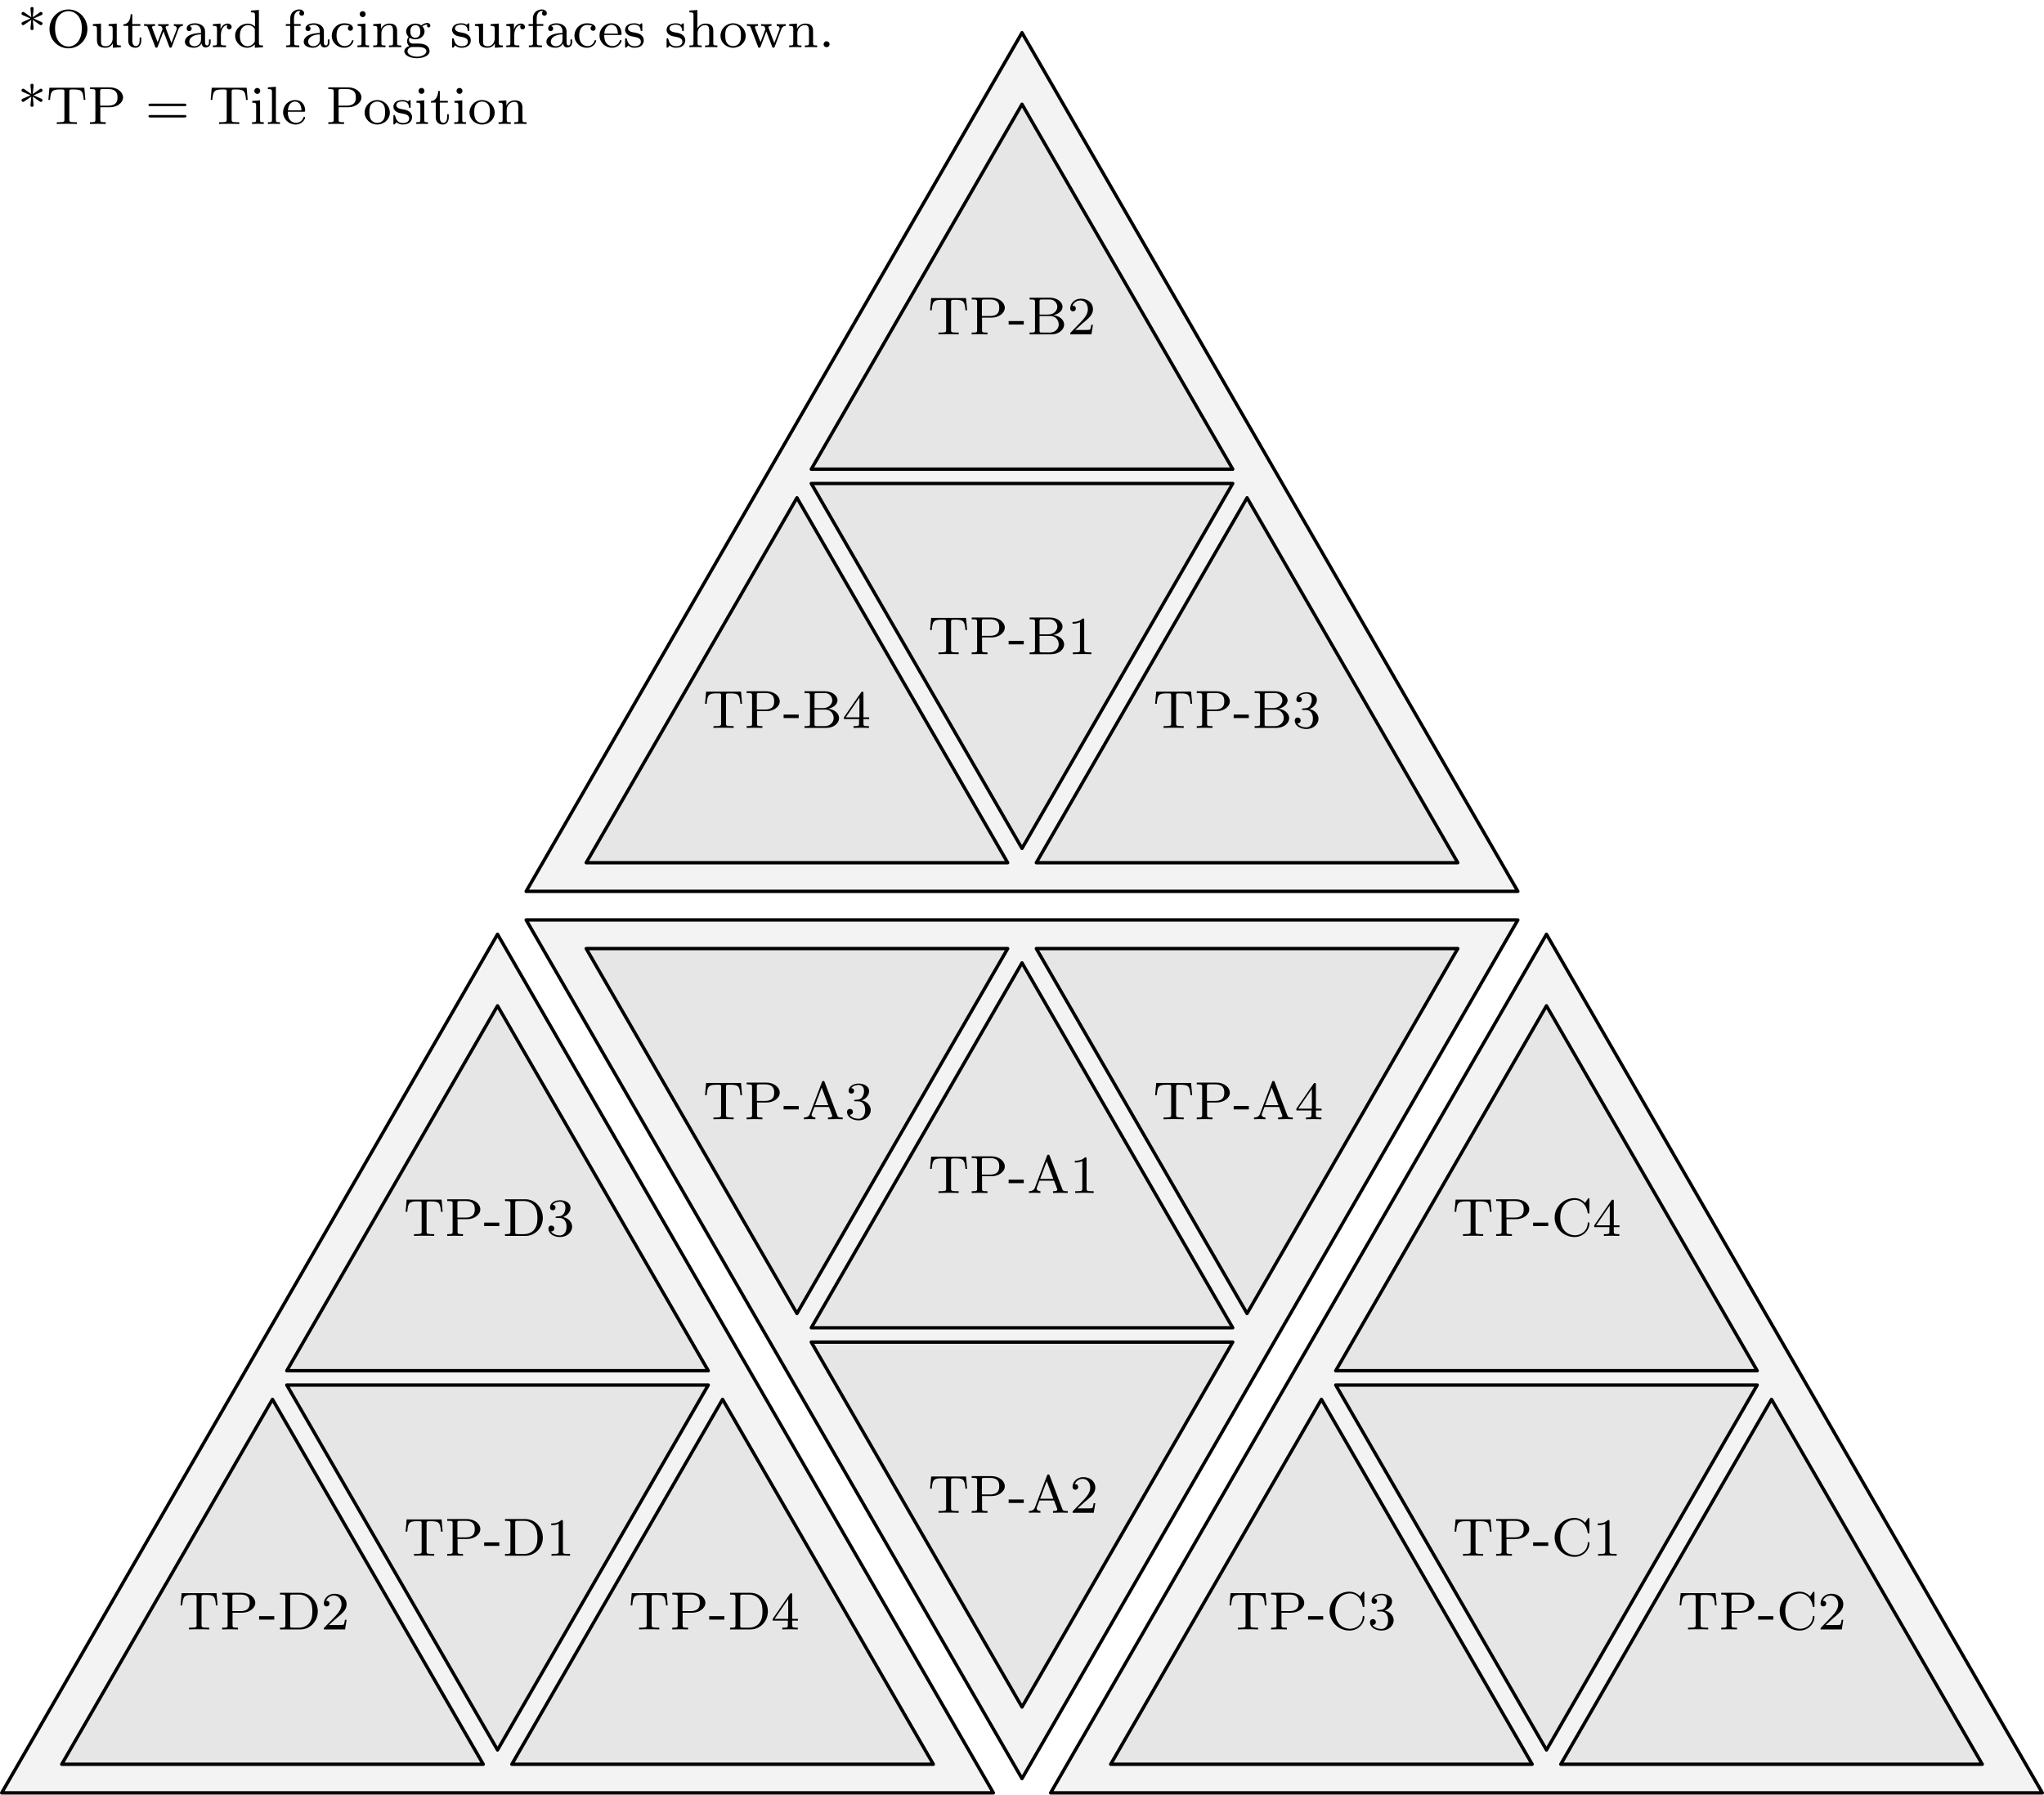
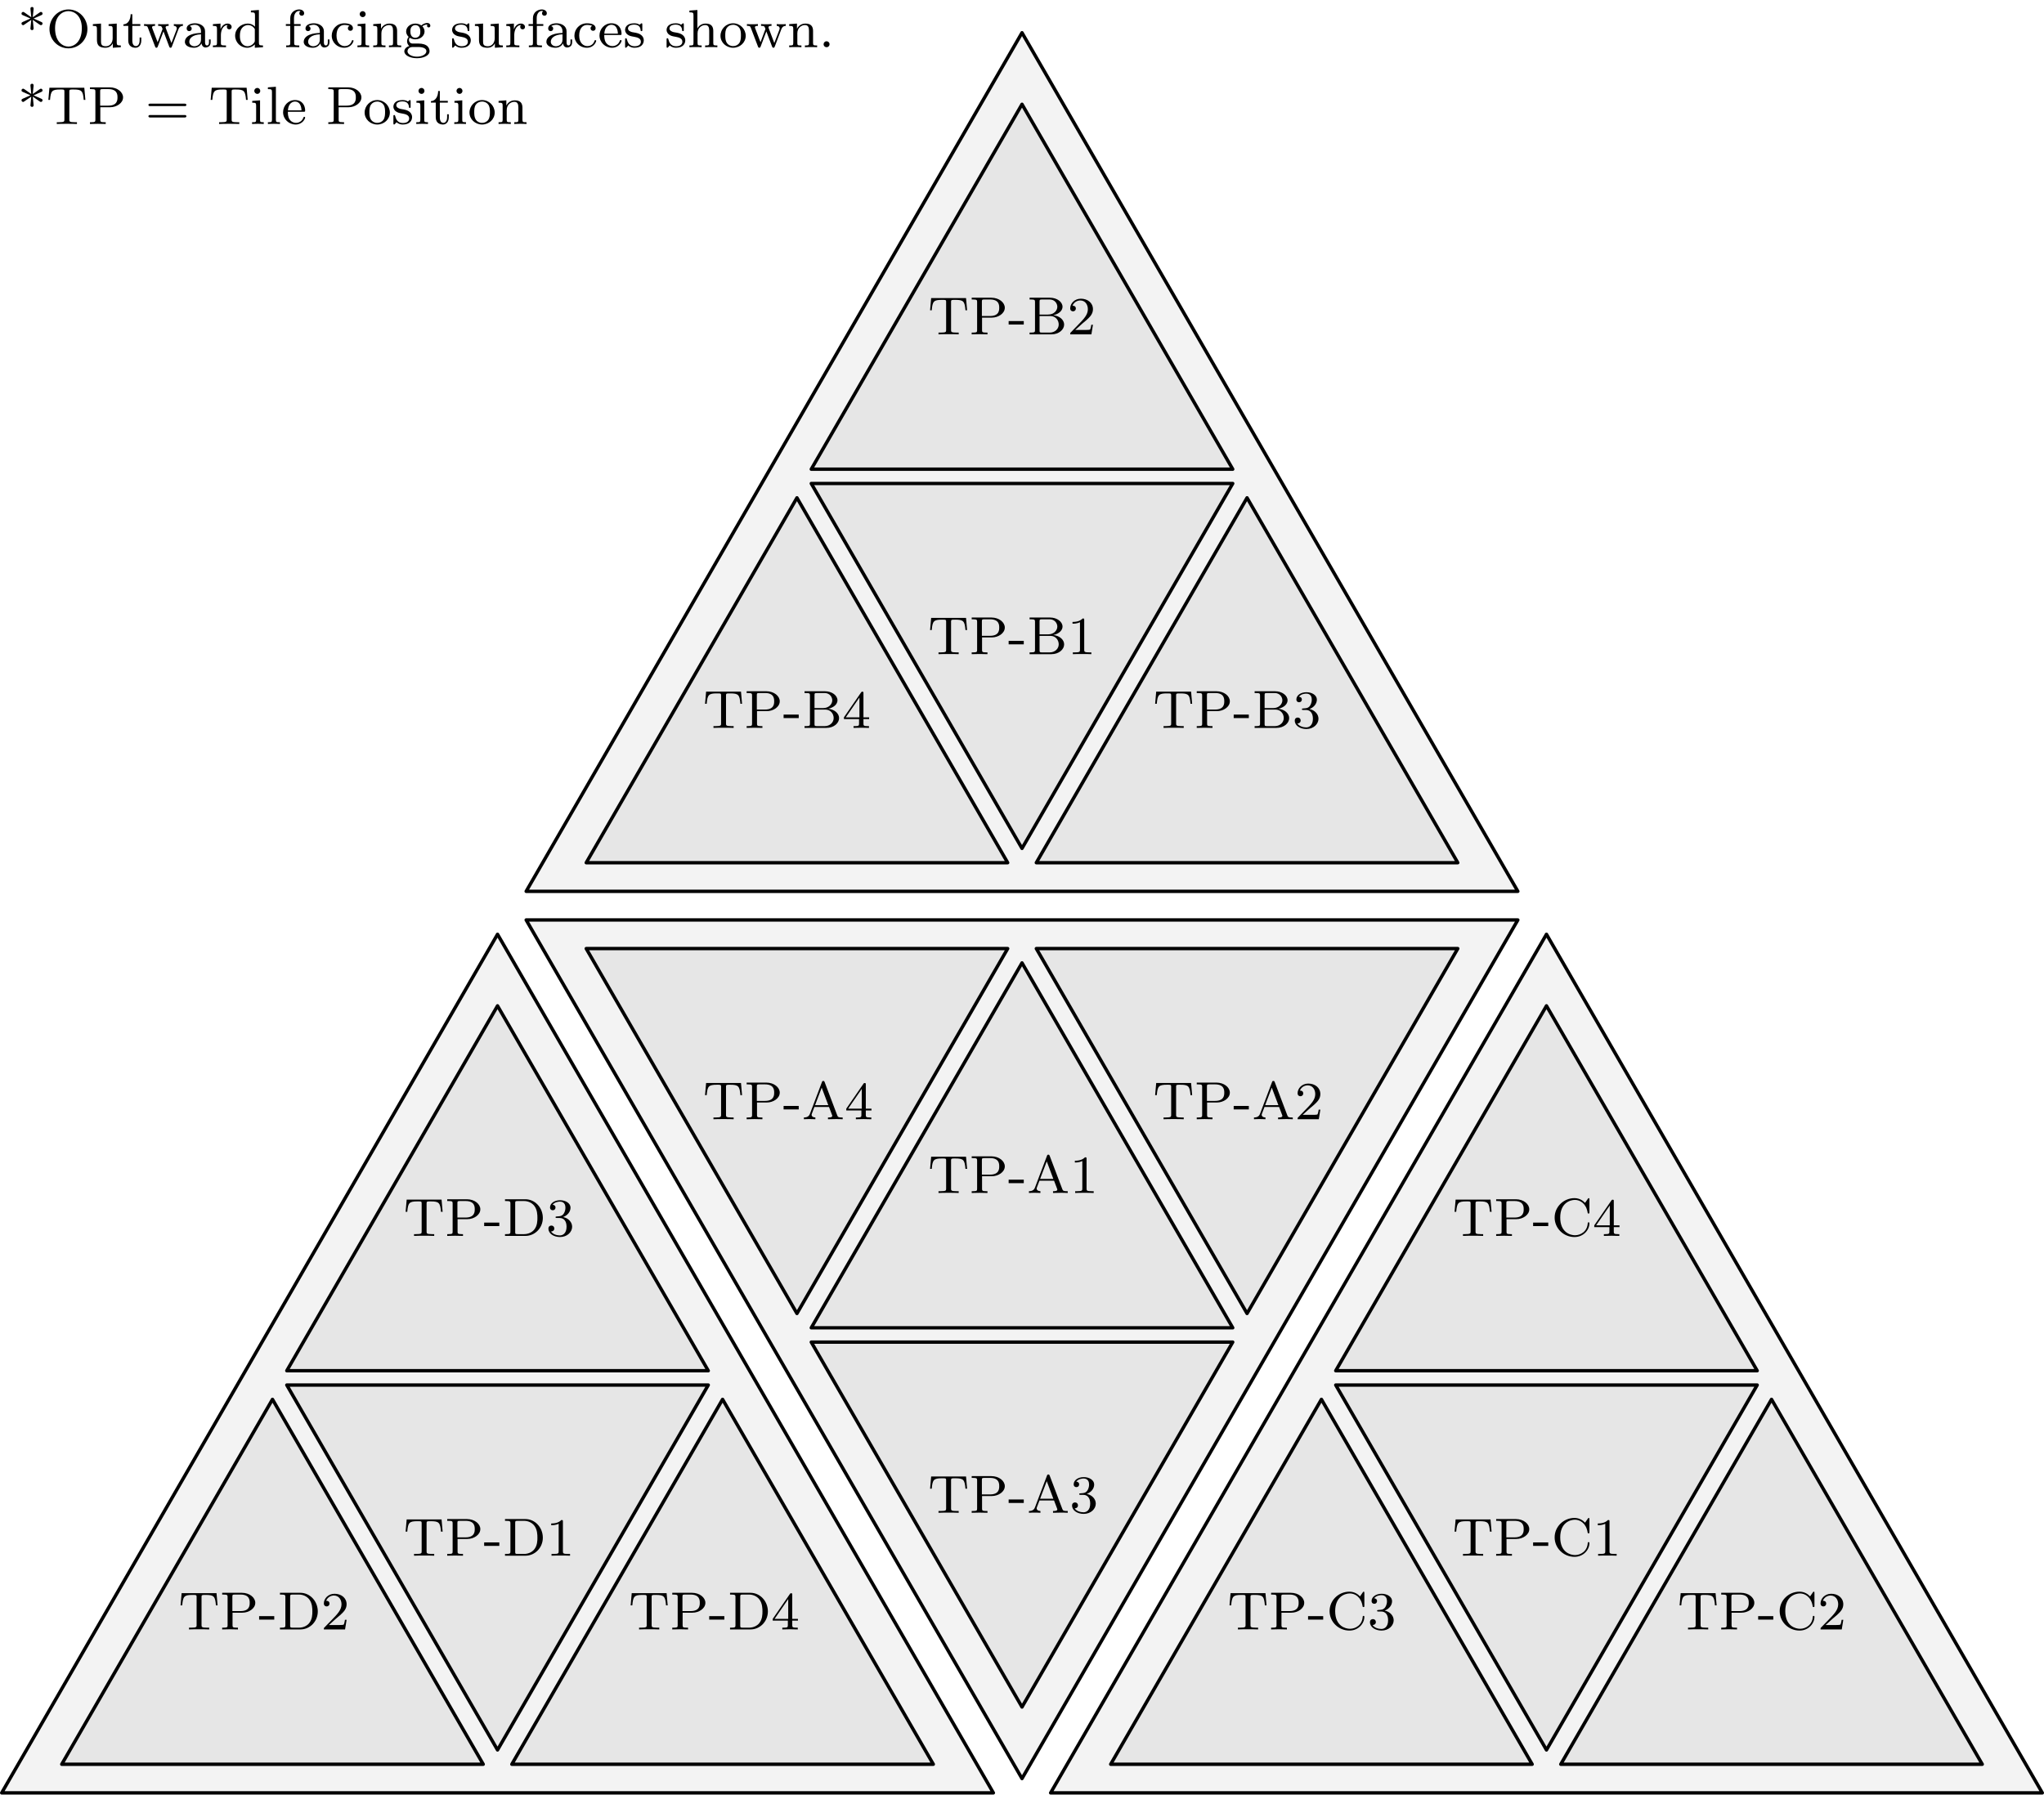
<svg xmlns="http://www.w3.org/2000/svg" xmlns:xlink="http://www.w3.org/1999/xlink" height="266.607pt" version="1.1" viewBox="56.409 53.858 303.589 266.607" width="303.589pt">
  <defs>
    <path d="M2.224 -4.065L3.252 -3.347C3.355 -3.276 3.403 -3.276 3.435 -3.276C3.579 -3.276 3.674 -3.403 3.674 -3.523C3.674 -3.674 3.571 -3.722 3.491 -3.754L2.343 -4.256L3.491 -4.766C3.571 -4.798 3.674 -4.846 3.674 -4.997C3.674 -5.117 3.579 -5.244 3.435 -5.244C3.379 -5.244 3.355 -5.236 3.26 -5.173L2.224 -4.455L2.343 -5.659C2.359 -5.794 2.335 -5.978 2.112 -5.978C1.969 -5.978 1.857 -5.858 1.881 -5.746V-5.667L2.001 -4.455L0.972 -5.173C0.869 -5.244 0.821 -5.244 0.789 -5.244C0.646 -5.244 0.55 -5.117 0.55 -4.997C0.55 -4.846 0.654 -4.798 0.733 -4.766L1.881 -4.264L0.733 -3.754C0.654 -3.722 0.55 -3.674 0.55 -3.523C0.55 -3.475 0.566 -3.276 0.845 -3.276L2.001 -4.065L1.881 -2.821V-2.782C1.849 -2.726 1.921 -2.542 2.112 -2.542C2.327 -2.542 2.359 -2.718 2.343 -2.853L2.224 -4.065Z" id="g0-42" />
    <path d="M2.343 -1.459V-1.977H0.096V-1.459H2.343Z" id="g0-45" />
    <path d="M1.618 -0.438C1.618 -0.709 1.403 -0.885 1.18 -0.885C0.909 -0.885 0.733 -0.669 0.733 -0.446C0.733 -0.175 0.948 0 1.172 0C1.443 0 1.618 -0.215 1.618 -0.438Z" id="g0-46" />
    <path d="M2.503 -5.077C2.503 -5.292 2.487 -5.3 2.271 -5.3C1.945 -4.981 1.522 -4.79 0.765 -4.79V-4.527C0.98 -4.527 1.411 -4.527 1.873 -4.742V-0.654C1.873 -0.359 1.849 -0.263 1.092 -0.263H0.813V0C1.14 -0.024 1.825 -0.024 2.184 -0.024S3.236 -0.024 3.563 0V-0.263H3.284C2.527 -0.263 2.503 -0.359 2.503 -0.654V-5.077Z" id="g0-49" />
    <path d="M2.248 -1.626C2.375 -1.745 2.71 -2.008 2.837 -2.12C3.332 -2.574 3.802 -3.013 3.802 -3.738C3.802 -4.686 3.005 -5.3 2.008 -5.3C1.052 -5.3 0.422 -4.575 0.422 -3.865C0.422 -3.475 0.733 -3.419 0.845 -3.419C1.012 -3.419 1.259 -3.539 1.259 -3.842C1.259 -4.256 0.861 -4.256 0.765 -4.256C0.996 -4.838 1.53 -5.037 1.921 -5.037C2.662 -5.037 3.045 -4.407 3.045 -3.738C3.045 -2.909 2.463 -2.303 1.522 -1.339L0.518 -0.303C0.422 -0.215 0.422 -0.199 0.422 0H3.571L3.802 -1.427H3.555C3.531 -1.267 3.467 -0.869 3.371 -0.717C3.324 -0.654 2.718 -0.654 2.59 -0.654H1.172L2.248 -1.626Z" id="g0-50" />
    <path d="M2.016 -2.662C2.646 -2.662 3.045 -2.2 3.045 -1.363C3.045 -0.367 2.479 -0.072 2.056 -0.072C1.618 -0.072 1.02 -0.231 0.741 -0.654C1.028 -0.654 1.227 -0.837 1.227 -1.1C1.227 -1.355 1.044 -1.538 0.789 -1.538C0.574 -1.538 0.351 -1.403 0.351 -1.084C0.351 -0.327 1.164 0.167 2.072 0.167C3.132 0.167 3.873 -0.566 3.873 -1.363C3.873 -2.024 3.347 -2.63 2.534 -2.805C3.164 -3.029 3.634 -3.571 3.634 -4.208S2.917 -5.3 2.088 -5.3C1.235 -5.3 0.59 -4.838 0.59 -4.232C0.59 -3.937 0.789 -3.81 0.996 -3.81C1.243 -3.81 1.403 -3.985 1.403 -4.216C1.403 -4.511 1.148 -4.623 0.972 -4.631C1.307 -5.069 1.921 -5.093 2.064 -5.093C2.271 -5.093 2.877 -5.029 2.877 -4.208C2.877 -3.65 2.646 -3.316 2.534 -3.188C2.295 -2.941 2.112 -2.925 1.626 -2.893C1.474 -2.885 1.411 -2.877 1.411 -2.774C1.411 -2.662 1.482 -2.662 1.618 -2.662H2.016Z" id="g0-51" />
    <path d="M3.14 -5.157C3.14 -5.316 3.14 -5.38 2.973 -5.38C2.869 -5.38 2.861 -5.372 2.782 -5.26L0.239 -1.57V-1.307H2.487V-0.646C2.487 -0.351 2.463 -0.263 1.849 -0.263H1.666V0C2.343 -0.024 2.359 -0.024 2.813 -0.024S3.284 -0.024 3.961 0V-0.263H3.778C3.164 -0.263 3.14 -0.351 3.14 -0.646V-1.307H3.985V-1.57H3.14V-5.157ZM2.542 -4.511V-1.57H0.518L2.542 -4.511Z" id="g0-52" />
    <path d="M5.826 -2.654C5.946 -2.654 6.105 -2.654 6.105 -2.837S5.914 -3.021 5.794 -3.021H0.781C0.662 -3.021 0.47 -3.021 0.47 -2.837S0.63 -2.654 0.749 -2.654H5.826ZM5.794 -0.964C5.914 -0.964 6.105 -0.964 6.105 -1.148S5.946 -1.331 5.826 -1.331H0.749C0.63 -1.331 0.47 -1.331 0.47 -1.148S0.662 -0.964 0.781 -0.964H5.794Z" id="g0-61" />
    <path d="M3.371 -5.515C3.332 -5.619 3.308 -5.691 3.172 -5.691C3.029 -5.691 3.005 -5.627 2.965 -5.515L1.188 -0.821C1.108 -0.606 0.94 -0.263 0.287 -0.263V0C0.542 -0.024 0.964 -0.024 1.108 -0.024C1.363 -0.024 1.602 -0.024 1.993 0V-0.263C1.642 -0.271 1.435 -0.43 1.435 -0.662C1.435 -0.717 1.435 -0.733 1.474 -0.829L1.849 -1.825H4.017L4.463 -0.646C4.503 -0.55 4.503 -0.518 4.503 -0.502C4.503 -0.263 4.089 -0.263 3.865 -0.263V0C4.543 -0.024 4.559 -0.024 4.997 -0.024C5.444 -0.024 5.587 -0.024 6.049 0V-0.263H5.914C5.412 -0.263 5.332 -0.335 5.236 -0.59L3.371 -5.515ZM2.933 -4.694L3.913 -2.088H1.945L2.933 -4.694Z" id="g0-65" />
    <path d="M0.383 -5.444V-5.181H0.558C1.172 -5.181 1.188 -5.093 1.188 -4.798V-0.646C1.188 -0.351 1.172 -0.263 0.558 -0.263H0.383V0H3.634C4.734 0 5.515 -0.701 5.515 -1.459C5.515 -2.104 4.902 -2.734 3.905 -2.845C4.774 -3.029 5.276 -3.555 5.276 -4.097C5.276 -4.806 4.479 -5.444 3.411 -5.444H0.383ZM1.865 -2.941V-4.854C1.865 -5.125 1.881 -5.181 2.248 -5.181H3.355C4.144 -5.181 4.503 -4.567 4.503 -4.097C4.503 -3.555 4.025 -2.941 3.116 -2.941H1.865ZM2.248 -0.263C1.881 -0.263 1.865 -0.319 1.865 -0.59V-2.718H3.483C4.256 -2.718 4.71 -2.096 4.71 -1.466C4.71 -0.821 4.176 -0.263 3.363 -0.263H2.248Z" id="g0-66" />
    <path d="M5.635 -5.404C5.635 -5.531 5.635 -5.611 5.531 -5.611C5.475 -5.611 5.468 -5.603 5.396 -5.499L4.989 -4.91C4.702 -5.22 4.176 -5.611 3.411 -5.611C1.809 -5.611 0.47 -4.328 0.47 -2.726C0.47 -1.116 1.801 0.167 3.419 0.167C4.758 0.167 5.635 -0.893 5.635 -1.865C5.635 -1.945 5.635 -2.016 5.507 -2.016C5.42 -2.016 5.396 -1.977 5.388 -1.897C5.324 -0.669 4.336 -0.096 3.491 -0.096C2.813 -0.096 1.299 -0.51 1.299 -2.726C1.299 -4.87 2.734 -5.348 3.491 -5.348C4.24 -5.348 5.165 -4.814 5.372 -3.443C5.38 -3.379 5.388 -3.324 5.499 -3.324C5.635 -3.324 5.635 -3.379 5.635 -3.531V-5.404Z" id="g0-67" />
    <path d="M0.367 -5.444V-5.181H0.542C1.156 -5.181 1.172 -5.093 1.172 -4.798V-0.646C1.172 -0.351 1.156 -0.263 0.542 -0.263H0.367V0H3.395C4.83 0 5.986 -1.196 5.986 -2.67C5.986 -4.208 4.822 -5.444 3.395 -5.444H0.367ZM2.264 -0.263C1.897 -0.263 1.881 -0.319 1.881 -0.59V-4.854C1.881 -5.125 1.897 -5.181 2.264 -5.181H3.18C3.802 -5.181 4.32 -4.926 4.67 -4.527C5.181 -3.921 5.181 -3.068 5.181 -2.678C5.181 -2.271 5.181 -1.49 4.678 -0.901C4.399 -0.574 3.889 -0.263 3.18 -0.263H2.264Z" id="g0-68" />
    <path d="M6.105 -2.702C6.105 -4.304 4.838 -5.611 3.292 -5.611C1.722 -5.611 0.47 -4.296 0.47 -2.702C0.47 -1.076 1.769 0.167 3.284 0.167C4.83 0.167 6.105 -1.092 6.105 -2.702ZM3.292 -0.096C2.423 -0.096 1.299 -0.821 1.299 -2.821C1.299 -4.726 2.463 -5.364 3.284 -5.364C4.144 -5.364 5.276 -4.694 5.276 -2.821C5.276 -0.797 4.129 -0.096 3.292 -0.096Z" id="g0-79" />
    <path d="M1.905 -2.487H3.355C4.336 -2.487 5.284 -3.116 5.284 -3.953C5.284 -4.734 4.439 -5.444 3.292 -5.444H0.367V-5.181H0.542C1.156 -5.181 1.172 -5.093 1.172 -4.798V-0.646C1.172 -0.351 1.156 -0.263 0.542 -0.263H0.367V0C1.044 -0.024 1.06 -0.024 1.538 -0.024S2.032 -0.024 2.71 0V-0.263H2.534C1.921 -0.263 1.905 -0.351 1.905 -0.646V-2.487ZM1.881 -2.726V-4.854C1.881 -5.125 1.897 -5.181 2.264 -5.181H3.092C4.455 -5.181 4.455 -4.312 4.455 -3.953C4.455 -3.602 4.455 -2.726 3.092 -2.726H1.881Z" id="g0-80" />
    <path d="M5.643 -5.388H0.462L0.303 -3.579H0.55C0.662 -4.926 0.845 -5.125 2.064 -5.125C2.216 -5.125 2.463 -5.125 2.527 -5.109C2.678 -5.077 2.686 -4.997 2.686 -4.798V-0.654C2.686 -0.375 2.686 -0.263 1.857 -0.263H1.554V0C1.849 -0.024 2.71 -0.024 3.053 -0.024S4.256 -0.024 4.551 0V-0.263H4.248C3.419 -0.263 3.419 -0.375 3.419 -0.654V-4.798C3.419 -4.981 3.419 -5.077 3.587 -5.109C3.658 -5.125 3.889 -5.125 4.041 -5.125C5.26 -5.125 5.444 -4.926 5.555 -3.579H5.802L5.643 -5.388Z" id="g0-84" />
    <path d="M3.347 -2.375C3.347 -3.156 2.59 -3.555 1.865 -3.555C1.203 -3.555 0.614 -3.3 0.614 -2.774C0.614 -2.534 0.781 -2.391 0.988 -2.391C1.211 -2.391 1.363 -2.55 1.363 -2.766C1.363 -2.957 1.243 -3.092 1.068 -3.132C1.363 -3.332 1.793 -3.332 1.849 -3.332C2.295 -3.332 2.742 -3.021 2.742 -2.367V-2.12C2.279 -2.096 1.745 -2.072 1.188 -1.841C0.486 -1.538 0.351 -1.076 0.351 -0.813C0.351 -0.128 1.156 0.08 1.706 0.08C2.287 0.08 2.646 -0.247 2.821 -0.566C2.861 -0.263 3.068 0.04 3.419 0.04C3.499 0.04 4.176 0.008 4.176 -0.717V-1.156H3.929V-0.717C3.929 -0.391 3.81 -0.263 3.642 -0.263C3.347 -0.263 3.347 -0.63 3.347 -0.717V-2.375ZM2.742 -1.124C2.742 -0.351 2.088 -0.143 1.769 -0.143C1.355 -0.143 1.004 -0.422 1.004 -0.805C1.004 -1.331 1.498 -1.873 2.742 -1.913V-1.124Z" id="g0-97" />
    <path d="M2.933 -3.164C2.71 -3.092 2.678 -2.909 2.678 -2.813C2.678 -2.598 2.829 -2.439 3.053 -2.439C3.26 -2.439 3.427 -2.582 3.427 -2.821C3.427 -3.316 2.885 -3.555 2.136 -3.555C1.028 -3.555 0.279 -2.67 0.279 -1.722C0.279 -0.709 1.108 0.08 2.112 0.08C3.236 0.08 3.515 -0.861 3.515 -0.956S3.411 -1.052 3.387 -1.052C3.332 -1.052 3.292 -1.044 3.268 -0.964C3.212 -0.797 2.989 -0.167 2.192 -0.167C1.698 -0.167 0.988 -0.55 0.988 -1.73C0.988 -2.877 1.578 -3.308 2.16 -3.308C2.232 -3.308 2.654 -3.308 2.933 -3.164Z" id="g0-99" />
    <path d="M2.622 -5.444V-5.181C3.164 -5.181 3.228 -5.125 3.228 -4.734V-3.053C2.949 -3.355 2.574 -3.515 2.16 -3.515C1.164 -3.515 0.279 -2.742 0.279 -1.714C0.279 -0.733 1.076 0.08 2.08 0.08C2.55 0.08 2.941 -0.143 3.204 -0.422V0.08L4.415 0V-0.263C3.873 -0.263 3.81 -0.319 3.81 -0.709V-5.531L2.622 -5.444ZM3.204 -0.988C3.204 -0.845 3.204 -0.813 3.084 -0.654C2.861 -0.335 2.495 -0.143 2.12 -0.143C1.753 -0.143 1.435 -0.335 1.243 -0.63C1.028 -0.94 0.988 -1.331 0.988 -1.706C0.988 -2.168 1.06 -2.495 1.243 -2.774C1.435 -3.068 1.793 -3.292 2.2 -3.292C2.582 -3.292 2.965 -3.1 3.204 -2.686V-0.988Z" id="g0-100" />
    <path d="M3.292 -1.817C3.467 -1.817 3.515 -1.817 3.515 -2.001C3.515 -2.71 3.124 -3.555 2.001 -3.555C1.012 -3.555 0.239 -2.734 0.239 -1.745C0.239 -0.717 1.1 0.08 2.104 0.08C3.116 0.08 3.515 -0.773 3.515 -0.956C3.515 -0.988 3.491 -1.068 3.387 -1.068C3.3 -1.068 3.284 -1.012 3.268 -0.964C2.981 -0.191 2.295 -0.167 2.152 -0.167C1.793 -0.167 1.427 -0.335 1.188 -0.701S0.948 -1.578 0.948 -1.817H3.292ZM0.956 -2.024C1.028 -3.14 1.706 -3.332 2.001 -3.332C2.933 -3.332 2.965 -2.208 2.973 -2.024H0.956Z" id="g0-101" />
    <path d="M1.522 -3.172H2.479V-3.435H1.498V-4.336C1.498 -5.029 1.889 -5.388 2.24 -5.388C2.367 -5.388 2.439 -5.356 2.471 -5.348C2.327 -5.276 2.287 -5.141 2.287 -5.037C2.287 -4.83 2.439 -4.678 2.646 -4.678C2.861 -4.678 3.005 -4.83 3.005 -5.037C3.005 -5.38 2.67 -5.611 2.248 -5.611C1.65 -5.611 0.94 -5.181 0.94 -4.328V-3.435H0.287V-3.172H0.94V-0.622C0.94 -0.263 0.845 -0.263 0.335 -0.263V0C0.646 -0.024 1.084 -0.024 1.275 -0.024C1.745 -0.024 1.761 -0.024 2.279 0V-0.263H2.12C1.538 -0.263 1.522 -0.351 1.522 -0.638V-3.172Z" id="g0-102" />
    <path d="M1.379 -0.55C1.132 -0.574 0.933 -0.789 0.933 -1.076C0.933 -1.267 0.98 -1.339 1.036 -1.411C1.371 -1.211 1.682 -1.172 1.873 -1.172C2.662 -1.172 3.244 -1.722 3.244 -2.343C3.244 -2.646 3.108 -2.901 2.917 -3.108C3.029 -3.204 3.292 -3.371 3.682 -3.379C3.65 -3.355 3.61 -3.316 3.61 -3.188C3.61 -3.045 3.714 -2.941 3.858 -2.941C3.969 -2.941 4.105 -3.013 4.105 -3.196C4.105 -3.332 4.001 -3.602 3.65 -3.602C3.515 -3.602 3.132 -3.571 2.766 -3.236C2.566 -3.379 2.256 -3.515 1.881 -3.515C1.092 -3.515 0.51 -2.965 0.51 -2.343C0.51 -1.969 0.717 -1.69 0.885 -1.53C0.709 -1.331 0.646 -1.076 0.646 -0.885C0.646 -0.558 0.805 -0.311 0.98 -0.175C0.566 -0.064 0.239 0.247 0.239 0.614C0.239 1.188 1.06 1.634 2.112 1.634C3.108 1.634 3.985 1.227 3.985 0.598C3.985 0.167 3.73 -0.167 3.467 -0.303C2.997 -0.55 2.606 -0.55 1.825 -0.55H1.379ZM1.881 -1.403C1.14 -1.403 1.14 -2.168 1.14 -2.343C1.14 -2.638 1.18 -2.845 1.299 -3.005C1.435 -3.188 1.658 -3.284 1.873 -3.284C2.614 -3.284 2.614 -2.519 2.614 -2.343C2.614 -2.048 2.574 -1.841 2.455 -1.682C2.279 -1.459 2.024 -1.403 1.881 -1.403ZM2.256 -0.032C2.471 -0.032 3.515 -0.032 3.515 0.606C3.515 1.036 2.901 1.403 2.112 1.403C1.315 1.403 0.709 1.036 0.709 0.606C0.709 0.438 0.837 -0.032 1.49 -0.032H2.256Z" id="g0-103" />
    <path d="M3.873 -2.415C3.873 -3.084 3.571 -3.515 2.734 -3.515C2.032 -3.515 1.666 -3.068 1.522 -2.813H1.514V-5.531L0.327 -5.444V-5.181C0.869 -5.181 0.933 -5.125 0.933 -4.734V-0.622C0.933 -0.263 0.837 -0.263 0.327 -0.263V0C0.669 -0.024 1.02 -0.024 1.235 -0.024C1.466 -0.024 1.801 -0.024 2.144 0V-0.263C1.634 -0.263 1.538 -0.263 1.538 -0.622V-2.064C1.538 -2.901 2.176 -3.292 2.662 -3.292S3.268 -2.949 3.268 -2.447V-0.622C3.268 -0.263 3.172 -0.263 2.662 -0.263V0C3.005 -0.024 3.355 -0.024 3.571 -0.024C3.802 -0.024 4.136 -0.024 4.479 0V-0.263C3.969 -0.263 3.873 -0.263 3.873 -0.622V-2.415Z" id="g0-104" />
    <path d="M1.554 -4.91C1.554 -5.141 1.371 -5.356 1.108 -5.356C0.877 -5.356 0.669 -5.173 0.669 -4.918C0.669 -4.639 0.901 -4.471 1.108 -4.471C1.387 -4.471 1.554 -4.702 1.554 -4.91ZM0.359 -3.427V-3.164C0.869 -3.164 0.94 -3.116 0.94 -2.726V-0.622C0.94 -0.263 0.845 -0.263 0.335 -0.263V0C0.646 -0.024 1.092 -0.024 1.211 -0.024C1.315 -0.024 1.793 -0.024 2.072 0V-0.263C1.554 -0.263 1.522 -0.303 1.522 -0.614V-3.515L0.359 -3.427Z" id="g0-105" />
    <path d="M1.522 -5.531L0.335 -5.444V-5.181C0.877 -5.181 0.94 -5.125 0.94 -4.734V-0.622C0.94 -0.263 0.845 -0.263 0.335 -0.263V0C0.646 -0.024 1.092 -0.024 1.227 -0.024C1.387 -0.024 1.817 -0.024 2.128 0V-0.263C1.618 -0.263 1.522 -0.263 1.522 -0.622V-5.531Z" id="g0-108" />
    <path d="M3.873 -2.415C3.873 -3.084 3.571 -3.515 2.734 -3.515C1.945 -3.515 1.586 -2.941 1.49 -2.75H1.482V-3.515L0.327 -3.427V-3.164C0.869 -3.164 0.933 -3.108 0.933 -2.718V-0.622C0.933 -0.263 0.837 -0.263 0.327 -0.263V0C0.669 -0.024 1.02 -0.024 1.235 -0.024C1.466 -0.024 1.801 -0.024 2.144 0V-0.263C1.634 -0.263 1.538 -0.263 1.538 -0.622V-2.064C1.538 -2.901 2.176 -3.292 2.662 -3.292S3.268 -2.949 3.268 -2.447V-0.622C3.268 -0.263 3.172 -0.263 2.662 -0.263V0C3.005 -0.024 3.355 -0.024 3.571 -0.024C3.802 -0.024 4.136 -0.024 4.479 0V-0.263C3.969 -0.263 3.873 -0.263 3.873 -0.622V-2.415Z" id="g0-110" />
    <path d="M3.985 -1.698C3.985 -2.694 3.164 -3.555 2.112 -3.555S0.239 -2.694 0.239 -1.698S1.092 0.08 2.112 0.08C3.14 0.08 3.985 -0.701 3.985 -1.698ZM2.112 -0.167C1.682 -0.167 1.347 -0.375 1.172 -0.654C0.972 -0.98 0.948 -1.371 0.948 -1.769C0.948 -2.072 0.948 -2.55 1.196 -2.893C1.403 -3.172 1.737 -3.332 2.112 -3.332C2.527 -3.332 2.869 -3.132 3.053 -2.853C3.268 -2.519 3.276 -2.088 3.276 -1.769C3.276 -1.403 3.26 -0.964 3.037 -0.63C2.821 -0.311 2.463 -0.167 2.112 -0.167Z" id="g0-111" />
    <path d="M1.466 -1.817C1.466 -2.415 1.714 -3.276 2.479 -3.292C2.431 -3.26 2.351 -3.196 2.351 -3.013C2.351 -2.766 2.542 -2.654 2.702 -2.654C2.893 -2.654 3.061 -2.782 3.061 -3.013C3.061 -3.292 2.805 -3.515 2.455 -3.515C1.937 -3.515 1.586 -3.124 1.419 -2.678H1.411V-3.515L0.279 -3.427V-3.164C0.821 -3.164 0.885 -3.108 0.885 -2.718V-0.622C0.885 -0.263 0.789 -0.263 0.279 -0.263V0C0.59 -0.024 1.028 -0.024 1.219 -0.024C1.69 -0.024 1.706 -0.024 2.224 0V-0.263H2.064C1.482 -0.263 1.466 -0.351 1.466 -0.638V-1.817Z" id="g0-114" />
    <path d="M2.837 -3.347C2.837 -3.475 2.837 -3.555 2.734 -3.555C2.694 -3.555 2.67 -3.555 2.542 -3.427C2.527 -3.419 2.455 -3.347 2.431 -3.347C2.423 -3.347 2.407 -3.347 2.359 -3.379C2.232 -3.467 2.001 -3.555 1.642 -3.555C0.526 -3.555 0.279 -2.949 0.279 -2.566C0.279 -2.168 0.574 -1.937 0.598 -1.913C0.917 -1.674 1.1 -1.642 1.634 -1.546C2.008 -1.474 2.622 -1.363 2.622 -0.821C2.622 -0.51 2.415 -0.143 1.682 -0.143C0.877 -0.143 0.646 -0.765 0.542 -1.188C0.51 -1.291 0.502 -1.331 0.406 -1.331C0.279 -1.331 0.279 -1.267 0.279 -1.116V-0.128C0.279 0 0.279 0.08 0.383 0.08C0.43 0.08 0.438 0.072 0.582 -0.08C0.622 -0.12 0.709 -0.223 0.749 -0.263C1.108 0.064 1.482 0.08 1.69 0.08C2.702 0.08 3.053 -0.502 3.053 -1.028C3.053 -1.411 2.821 -1.969 1.873 -2.144C1.809 -2.16 1.363 -2.24 1.331 -2.24C1.084 -2.295 0.709 -2.463 0.709 -2.782C0.709 -3.021 0.885 -3.355 1.642 -3.355C2.534 -3.355 2.574 -2.702 2.59 -2.479C2.598 -2.415 2.654 -2.391 2.71 -2.391C2.837 -2.391 2.837 -2.447 2.837 -2.598V-3.347Z" id="g0-115" />
    <path d="M1.482 -3.172H2.67V-3.435H1.482V-4.902H1.235C1.227 -4.176 0.901 -3.419 0.159 -3.395V-3.172H0.877V-0.996C0.877 -0.064 1.594 0.08 1.961 0.08C2.495 0.08 2.813 -0.399 2.813 -0.996V-1.443H2.566V-1.012C2.566 -0.462 2.319 -0.167 2.016 -0.167C1.482 -0.167 1.482 -0.853 1.482 -0.98V-3.172Z" id="g0-116" />
    <path d="M2.662 -3.427V-3.164C3.204 -3.164 3.268 -3.108 3.268 -2.718V-1.331C3.268 -0.646 2.853 -0.143 2.256 -0.143C1.57 -0.143 1.538 -0.486 1.538 -0.885V-3.515L0.327 -3.427V-3.164C0.933 -3.164 0.933 -3.14 0.933 -2.431V-1.235C0.933 -0.662 0.933 0.08 2.208 0.08C2.957 0.08 3.244 -0.494 3.284 -0.566H3.292V0.08L4.479 0V-0.263C3.937 -0.263 3.873 -0.319 3.873 -0.709V-3.515L2.662 -3.427Z" id="g0-117" />
    <path d="M5.26 -2.63C5.332 -2.813 5.468 -3.164 5.938 -3.172V-3.435C5.675 -3.411 5.659 -3.411 5.316 -3.411C5.061 -3.411 4.846 -3.411 4.591 -3.435V-3.172C4.941 -3.156 5.029 -2.949 5.029 -2.805C5.029 -2.71 5.005 -2.662 4.989 -2.606L4.232 -0.622L3.411 -2.798C3.371 -2.901 3.371 -2.925 3.371 -2.957C3.371 -3.164 3.626 -3.172 3.818 -3.172V-3.435C3.507 -3.411 3.084 -3.411 3.005 -3.411C2.829 -3.411 2.503 -3.411 2.264 -3.435V-3.172C2.75 -3.172 2.766 -3.132 2.917 -2.71L2.184 -0.741L1.395 -2.805C1.387 -2.837 1.355 -2.925 1.355 -2.957C1.355 -3.172 1.658 -3.172 1.801 -3.172V-3.435C1.459 -3.411 1.1 -3.411 0.948 -3.411C0.805 -3.411 0.399 -3.411 0.167 -3.435V-3.172C0.566 -3.172 0.646 -3.14 0.733 -2.917L1.801 -0.112C1.849 0.008 1.873 0.08 2.001 0.08C2.136 0.08 2.168 -0.008 2.208 -0.112L3.053 -2.351L3.897 -0.112C3.937 -0.008 3.969 0.08 4.105 0.08C4.232 0.08 4.264 0 4.296 -0.088L5.26 -2.63Z" id="g0-119" />
  </defs>
  <g id="page1">
    <g transform="matrix(0.996264 0 0 0.996264 208.204 233.05)">
      <path d="M 73.922 -42.679L -73.922 -42.679L 0 85.358L 73.922 -42.679Z" fill="#f3f3f3" />
    </g>
    <g transform="matrix(0.996264 0 0 0.996264 208.204 233.05)">
      <path d="M 73.922 -42.679L -73.922 -42.679L 0 85.358L 73.922 -42.679Z" fill="none" stroke="#000000" stroke-linecap="round" stroke-linejoin="round" stroke-miterlimit="10.037" stroke-width="0.502" />
    </g>
    <g transform="matrix(0.996264 0 0 0.996264 208.204 233.05)">
      <path d="M 73.922 -46.947L 5.22669e-15 -174.984L -73.922 -46.947L 73.922 -46.947Z" fill="#f3f3f3" />
    </g>
    <g transform="matrix(0.996264 0 0 0.996264 208.204 233.05)">
      <path d="M 73.922 -46.947L 5.22669e-15 -174.984L -73.922 -46.947L 73.922 -46.947Z" fill="none" stroke="#000000" stroke-linecap="round" stroke-linejoin="round" stroke-miterlimit="10.037" stroke-width="0.502" />
    </g>
    <g transform="matrix(0.996264 0 0 0.996264 208.204 233.05)">
      <path d="M 152.113 87.492L 78.19 -40.545L 4.268 87.492L 152.113 87.492Z" fill="#f3f3f3" />
    </g>
    <g transform="matrix(0.996264 0 0 0.996264 208.204 233.05)">
      <path d="M 152.113 87.492L 78.19 -40.545L 4.268 87.492L 152.113 87.492Z" fill="none" stroke="#000000" stroke-linecap="round" stroke-linejoin="round" stroke-miterlimit="10.037" stroke-width="0.502" />
    </g>
    <g transform="matrix(0.996264 0 0 0.996264 208.204 233.05)">
      <path d="M -4.268 87.492L -78.19 -40.545L -152.113 87.492L -4.268 87.492Z" fill="#f3f3f3" />
    </g>
    <g transform="matrix(0.996264 0 0 0.996264 208.204 233.05)">
      <path d="M -4.268 87.492L -78.19 -40.545L -152.113 87.492L -4.268 87.492Z" fill="none" stroke="#000000" stroke-linecap="round" stroke-linejoin="round" stroke-miterlimit="10.037" stroke-width="0.502" />
    </g>
    <g transform="matrix(0.996264 0 0 0.996264 208.204 233.05)">
      <path d="M 31.417 18.139L 2.22134e-15 -36.277L -31.417 18.139L 31.417 18.139Z" fill="#e6e6e6" />
    </g>
    <g transform="matrix(0.996264 0 0 0.996264 208.204 233.05)">
      <path d="M 31.417 18.139L 2.22134e-15 -36.277L -31.417 18.139L 31.417 18.139Z" fill="none" stroke="#000000" stroke-linecap="round" stroke-linejoin="round" stroke-miterlimit="10.037" stroke-width="0.502" />
    </g>
    <use x="194.249" xlink:href="#g0-84" y="231.091" />
    <use x="200.365" xlink:href="#g0-80" y="231.091" />
    <use x="206.124" xlink:href="#g0-45" y="231.091" />
    <use x="208.947" xlink:href="#g0-65" y="231.091" />
    <use x="215.289" xlink:href="#g0-49" y="231.091" />
    <g transform="matrix(0.996264 0 0 0.996264 208.204 233.05)">
+       <path d="M 64.968 -38.411L 2.134 -38.411L 33.551 16.005L 64.968 -38.411Z" fill="#e6e6e6" />
+     </g>
+     <g transform="matrix(0.996264 0 0 0.996264 208.204 233.05)">
+       <path d="M 64.968 -38.411L 2.134 -38.411L 33.551 16.005L 64.968 -38.411Z" fill="none" stroke="#000000" stroke-linecap="round" stroke-linejoin="round" stroke-miterlimit="10.037" stroke-width="0.502" />
+     </g>
+     <use x="227.674" xlink:href="#g0-84" y="220.138" />
+     <use x="233.79" xlink:href="#g0-80" y="220.138" />
+     <use x="239.549" xlink:href="#g0-45" y="220.138" />
+     <use x="242.372" xlink:href="#g0-65" y="220.138" />
+     <use x="248.715" xlink:href="#g0-50" y="220.138" />
+     <g transform="matrix(0.996264 0 0 0.996264 208.204 233.05)">
      <path d="M 31.417 20.273L -31.417 20.273L 0 74.689L 31.417 20.273Z" fill="#e6e6e6" />
    </g>
    <g transform="matrix(0.996264 0 0 0.996264 208.204 233.05)">
      <path d="M 31.417 20.273L -31.417 20.273L 0 74.689L 31.417 20.273Z" fill="none" stroke="#000000" stroke-linecap="round" stroke-linejoin="round" stroke-miterlimit="10.037" stroke-width="0.502" />
    </g>
    <use x="194.249" xlink:href="#g0-84" y="278.602" />
    <use x="200.365" xlink:href="#g0-80" y="278.602" />
    <use x="206.124" xlink:href="#g0-45" y="278.602" />
    <use x="208.947" xlink:href="#g0-65" y="278.602" />
-     <use x="215.289" xlink:href="#g0-50" y="278.602" />
+     <use x="215.289" xlink:href="#g0-51" y="278.602" />
    <g transform="matrix(0.996264 0 0 0.996264 208.204 233.05)">
      <path d="M -2.134 -38.411L -64.968 -38.411L -33.551 16.005L -2.134 -38.411Z" fill="#e6e6e6" />
    </g>
    <g transform="matrix(0.996264 0 0 0.996264 208.204 233.05)">
      <path d="M -2.134 -38.411L -64.968 -38.411L -33.551 16.005L -2.134 -38.411Z" fill="none" stroke="#000000" stroke-linecap="round" stroke-linejoin="round" stroke-miterlimit="10.037" stroke-width="0.502" />
    </g>
    <use x="160.823" xlink:href="#g0-84" y="220.138" />
    <use x="166.939" xlink:href="#g0-80" y="220.138" />
    <use x="172.698" xlink:href="#g0-45" y="220.138" />
    <use x="175.521" xlink:href="#g0-65" y="220.138" />
-     <use x="181.864" xlink:href="#g0-51" y="220.138" />
-     <g transform="matrix(0.996264 0 0 0.996264 208.204 233.05)">
-       <path d="M 64.968 -38.411L 2.134 -38.411L 33.551 16.005L 64.968 -38.411Z" fill="#e6e6e6" />
-     </g>
-     <g transform="matrix(0.996264 0 0 0.996264 208.204 233.05)">
-       <path d="M 64.968 -38.411L 2.134 -38.411L 33.551 16.005L 64.968 -38.411Z" fill="none" stroke="#000000" stroke-linecap="round" stroke-linejoin="round" stroke-miterlimit="10.037" stroke-width="0.502" />
-     </g>
-     <use x="227.674" xlink:href="#g0-84" y="220.138" />
-     <use x="233.79" xlink:href="#g0-80" y="220.138" />
-     <use x="239.549" xlink:href="#g0-45" y="220.138" />
-     <use x="242.372" xlink:href="#g0-65" y="220.138" />
-     <use x="248.715" xlink:href="#g0-52" y="220.138" />
+     <use x="181.864" xlink:href="#g0-52" y="220.138" />
    <g transform="matrix(0.996264 0 0 0.996264 208.204 233.05)">
      <path d="M 31.417 -107.765L -31.417 -107.765L 0 -53.349L 31.417 -107.765Z" fill="#e6e6e6" />
    </g>
    <g transform="matrix(0.996264 0 0 0.996264 208.204 233.05)">
      <path d="M 31.417 -107.765L -31.417 -107.765L 0 -53.349L 31.417 -107.765Z" fill="none" stroke="#000000" stroke-linecap="round" stroke-linejoin="round" stroke-miterlimit="10.037" stroke-width="0.502" />
    </g>
    <use x="194.249" xlink:href="#g0-84" y="151.043" />
    <use x="200.365" xlink:href="#g0-80" y="151.043" />
    <use x="206.124" xlink:href="#g0-45" y="151.043" />
    <use x="208.947" xlink:href="#g0-66" y="151.043" />
    <use x="214.941" xlink:href="#g0-49" y="151.043" />
    <g transform="matrix(0.996264 0 0 0.996264 208.204 233.05)">
      <path d="M 31.417 -109.899L 2.22134e-15 -164.315L -31.417 -109.899L 31.417 -109.899Z" fill="#e6e6e6" />
    </g>
    <g transform="matrix(0.996264 0 0 0.996264 208.204 233.05)">
      <path d="M 31.417 -109.899L 2.22134e-15 -164.315L -31.417 -109.899L 31.417 -109.899Z" fill="none" stroke="#000000" stroke-linecap="round" stroke-linejoin="round" stroke-miterlimit="10.037" stroke-width="0.502" />
    </g>
    <use x="194.249" xlink:href="#g0-84" y="103.532" />
    <use x="200.365" xlink:href="#g0-80" y="103.532" />
    <use x="206.124" xlink:href="#g0-45" y="103.532" />
    <use x="208.947" xlink:href="#g0-66" y="103.532" />
    <use x="214.941" xlink:href="#g0-50" y="103.532" />
    <g transform="matrix(0.996264 0 0 0.996264 208.204 233.05)">
      <path d="M 64.968 -51.215L 33.551 -105.631L 2.134 -51.215L 64.968 -51.215Z" fill="#e6e6e6" />
    </g>
    <g transform="matrix(0.996264 0 0 0.996264 208.204 233.05)">
      <path d="M 64.968 -51.215L 33.551 -105.631L 2.134 -51.215L 64.968 -51.215Z" fill="none" stroke="#000000" stroke-linecap="round" stroke-linejoin="round" stroke-miterlimit="10.037" stroke-width="0.502" />
    </g>
    <use x="227.674" xlink:href="#g0-84" y="161.997" />
    <use x="233.79" xlink:href="#g0-80" y="161.997" />
    <use x="239.549" xlink:href="#g0-45" y="161.997" />
    <use x="242.372" xlink:href="#g0-66" y="161.997" />
    <use x="248.366" xlink:href="#g0-51" y="161.997" />
    <g transform="matrix(0.996264 0 0 0.996264 208.204 233.05)">
      <path d="M -2.134 -51.215L -33.551 -105.631L -64.968 -51.215L -2.134 -51.215Z" fill="#e6e6e6" />
    </g>
    <g transform="matrix(0.996264 0 0 0.996264 208.204 233.05)">
      <path d="M -2.134 -51.215L -33.551 -105.631L -64.968 -51.215L -2.134 -51.215Z" fill="none" stroke="#000000" stroke-linecap="round" stroke-linejoin="round" stroke-miterlimit="10.037" stroke-width="0.502" />
    </g>
    <use x="160.823" xlink:href="#g0-84" y="161.997" />
    <use x="166.939" xlink:href="#g0-80" y="161.997" />
    <use x="172.698" xlink:href="#g0-45" y="161.997" />
    <use x="175.521" xlink:href="#g0-66" y="161.997" />
    <use x="181.515" xlink:href="#g0-52" y="161.997" />
    <g transform="matrix(0.996264 0 0 0.996264 208.204 233.05)">
      <path d="M 109.607 26.674L 46.773 26.674L 78.19 81.09L 109.607 26.674Z" fill="#e6e6e6" />
    </g>
    <g transform="matrix(0.996264 0 0 0.996264 208.204 233.05)">
      <path d="M 109.607 26.674L 46.773 26.674L 78.19 81.09L 109.607 26.674Z" fill="none" stroke="#000000" stroke-linecap="round" stroke-linejoin="round" stroke-miterlimit="10.037" stroke-width="0.502" />
    </g>
    <use x="272.147" xlink:href="#g0-84" y="284.98" />
    <use x="278.263" xlink:href="#g0-80" y="284.98" />
    <use x="284.022" xlink:href="#g0-45" y="284.98" />
    <use x="286.845" xlink:href="#g0-67" y="284.98" />
    <use x="292.961" xlink:href="#g0-49" y="284.98" />
    <g transform="matrix(0.996264 0 0 0.996264 208.204 233.05)">
      <path d="M 143.158 83.224L 111.741 28.808L 80.324 83.224L 143.158 83.224Z" fill="#e6e6e6" />
    </g>
    <g transform="matrix(0.996264 0 0 0.996264 208.204 233.05)">
      <path d="M 143.158 83.224L 111.741 28.808L 80.324 83.224L 143.158 83.224Z" fill="none" stroke="#000000" stroke-linecap="round" stroke-linejoin="round" stroke-miterlimit="10.037" stroke-width="0.502" />
    </g>
    <use x="305.573" xlink:href="#g0-84" y="295.934" />
    <use x="311.689" xlink:href="#g0-80" y="295.934" />
    <use x="317.448" xlink:href="#g0-45" y="295.934" />
    <use x="320.27" xlink:href="#g0-67" y="295.934" />
    <use x="326.386" xlink:href="#g0-50" y="295.934" />
    <g transform="matrix(0.996264 0 0 0.996264 208.204 233.05)">
      <path d="M 76.056 83.224L 44.639 28.808L 13.222 83.224L 76.056 83.224Z" fill="#e6e6e6" />
    </g>
    <g transform="matrix(0.996264 0 0 0.996264 208.204 233.05)">
      <path d="M 76.056 83.224L 44.639 28.808L 13.222 83.224L 76.056 83.224Z" fill="none" stroke="#000000" stroke-linecap="round" stroke-linejoin="round" stroke-miterlimit="10.037" stroke-width="0.502" />
    </g>
    <use x="238.721" xlink:href="#g0-84" y="295.934" />
    <use x="244.837" xlink:href="#g0-80" y="295.934" />
    <use x="250.596" xlink:href="#g0-45" y="295.934" />
    <use x="253.419" xlink:href="#g0-67" y="295.934" />
    <use x="259.535" xlink:href="#g0-51" y="295.934" />
    <g transform="matrix(0.996264 0 0 0.996264 208.204 233.05)">
      <path d="M 109.607 24.541L 78.19 -29.875L 46.773 24.541L 109.607 24.541Z" fill="#e6e6e6" />
    </g>
    <g transform="matrix(0.996264 0 0 0.996264 208.204 233.05)">
      <path d="M 109.607 24.541L 78.19 -29.875L 46.773 24.541L 109.607 24.541Z" fill="none" stroke="#000000" stroke-linecap="round" stroke-linejoin="round" stroke-miterlimit="10.037" stroke-width="0.502" />
    </g>
    <use x="272.147" xlink:href="#g0-84" y="237.469" />
    <use x="278.263" xlink:href="#g0-80" y="237.469" />
    <use x="284.022" xlink:href="#g0-45" y="237.469" />
    <use x="286.845" xlink:href="#g0-67" y="237.469" />
    <use x="292.961" xlink:href="#g0-52" y="237.469" />
    <g transform="matrix(0.996264 0 0 0.996264 208.204 233.05)">
      <path d="M -46.773 26.674L -109.607 26.674L -78.19 81.09L -46.773 26.674Z" fill="#e6e6e6" />
    </g>
    <g transform="matrix(0.996264 0 0 0.996264 208.204 233.05)">
      <path d="M -46.773 26.674L -109.607 26.674L -78.19 81.09L -46.773 26.674Z" fill="none" stroke="#000000" stroke-linecap="round" stroke-linejoin="round" stroke-miterlimit="10.037" stroke-width="0.502" />
    </g>
    <use x="116.35" xlink:href="#g0-84" y="284.98" />
    <use x="122.466" xlink:href="#g0-80" y="284.98" />
    <use x="128.225" xlink:href="#g0-45" y="284.98" />
    <use x="131.048" xlink:href="#g0-68" y="284.98" />
    <use x="137.513" xlink:href="#g0-49" y="284.98" />
    <g transform="matrix(0.996264 0 0 0.996264 208.204 233.05)">
      <path d="M -80.324 83.224L -111.741 28.808L -143.158 83.224L -80.324 83.224Z" fill="#e6e6e6" />
    </g>
    <g transform="matrix(0.996264 0 0 0.996264 208.204 233.05)">
      <path d="M -80.324 83.224L -111.741 28.808L -143.158 83.224L -80.324 83.224Z" fill="none" stroke="#000000" stroke-linecap="round" stroke-linejoin="round" stroke-miterlimit="10.037" stroke-width="0.502" />
    </g>
    <use x="82.925" xlink:href="#g0-84" y="295.934" />
    <use x="89.041" xlink:href="#g0-80" y="295.934" />
    <use x="94.8" xlink:href="#g0-45" y="295.934" />
    <use x="97.623" xlink:href="#g0-68" y="295.934" />
    <use x="104.087" xlink:href="#g0-50" y="295.934" />
    <g transform="matrix(0.996264 0 0 0.996264 208.204 233.05)">
      <path d="M -46.773 24.541L -78.19 -29.875L -109.607 24.541L -46.773 24.541Z" fill="#e6e6e6" />
    </g>
    <g transform="matrix(0.996264 0 0 0.996264 208.204 233.05)">
      <path d="M -46.773 24.541L -78.19 -29.875L -109.607 24.541L -46.773 24.541Z" fill="none" stroke="#000000" stroke-linecap="round" stroke-linejoin="round" stroke-miterlimit="10.037" stroke-width="0.502" />
    </g>
    <use x="116.35" xlink:href="#g0-84" y="237.469" />
    <use x="122.466" xlink:href="#g0-80" y="237.469" />
    <use x="128.225" xlink:href="#g0-45" y="237.469" />
    <use x="131.048" xlink:href="#g0-68" y="237.469" />
    <use x="137.513" xlink:href="#g0-51" y="237.469" />
    <g transform="matrix(0.996264 0 0 0.996264 208.204 233.05)">
      <path d="M -13.222 83.224L -44.639 28.808L -76.056 83.224L -13.222 83.224Z" fill="#e6e6e6" />
    </g>
    <g transform="matrix(0.996264 0 0 0.996264 208.204 233.05)">
      <path d="M -13.222 83.224L -44.639 28.808L -76.056 83.224L -13.222 83.224Z" fill="none" stroke="#000000" stroke-linecap="round" stroke-linejoin="round" stroke-miterlimit="10.037" stroke-width="0.502" />
    </g>
    <use x="149.776" xlink:href="#g0-84" y="295.934" />
    <use x="155.892" xlink:href="#g0-80" y="295.934" />
    <use x="161.651" xlink:href="#g0-45" y="295.934" />
    <use x="164.474" xlink:href="#g0-68" y="295.934" />
    <use x="170.939" xlink:href="#g0-52" y="295.934" />
    <use x="59.054" xlink:href="#g0-42" y="60.873" />
    <use x="63.288" xlink:href="#g0-79" y="60.873" />
    <use x="69.875" xlink:href="#g0-117" y="60.873" />
    <use x="74.58" xlink:href="#g0-116" y="60.873" />
    <use x="77.638" xlink:href="#g0-119" y="60.873" />
    <use x="83.519" xlink:href="#g0-97" y="60.873" />
    <use x="87.753" xlink:href="#g0-114" y="60.873" />
    <use x="91.053" xlink:href="#g0-100" y="60.873" />
    <use x="98.58" xlink:href="#g0-102" y="60.873" />
    <use x="101.168" xlink:href="#g0-97" y="60.873" />
    <use x="105.402" xlink:href="#g0-99" y="60.873" />
    <use x="109.166" xlink:href="#g0-105" y="60.873" />
    <use x="111.518" xlink:href="#g0-110" y="60.873" />
    <use x="116.223" xlink:href="#g0-103" y="60.873" />
    <use x="123.28" xlink:href="#g0-115" y="60.873" />
    <use x="126.62" xlink:href="#g0-117" y="60.873" />
    <use x="131.325" xlink:href="#g0-114" y="60.873" />
    <use x="134.625" xlink:href="#g0-102" y="60.873" />
    <use x="137.212" xlink:href="#g0-97" y="60.873" />
    <use x="141.447" xlink:href="#g0-99" y="60.873" />
    <use x="145.21" xlink:href="#g0-101" y="60.873" />
    <use x="148.974" xlink:href="#g0-115" y="60.873" />
    <use x="155.137" xlink:href="#g0-115" y="60.873" />
    <use x="158.477" xlink:href="#g0-104" y="60.873" />
    <use x="163.182" xlink:href="#g0-111" y="60.873" />
    <use x="167.181" xlink:href="#g0-119" y="60.873" />
    <use x="173.297" xlink:href="#g0-110" y="60.873" />
    <use x="178.002" xlink:href="#g0-46" y="60.873" />
    <use x="59.054" xlink:href="#g0-42" y="72.278" />
    <use x="63.288" xlink:href="#g0-84" y="72.278" />
    <use x="69.404" xlink:href="#g0-80" y="72.278" />
    <use x="77.986" xlink:href="#g0-61" y="72.278" />
    <use x="87.396" xlink:href="#g0-84" y="72.278" />
    <use x="93.512" xlink:href="#g0-105" y="72.278" />
    <use x="95.864" xlink:href="#g0-108" y="72.278" />
    <use x="98.216" xlink:href="#g0-101" y="72.278" />
    <use x="104.803" xlink:href="#g0-80" y="72.278" />
    <use x="110.327" xlink:href="#g0-111" y="72.278" />
    <use x="114.561" xlink:href="#g0-115" y="72.278" />
    <use x="117.901" xlink:href="#g0-105" y="72.278" />
    <use x="120.253" xlink:href="#g0-116" y="72.278" />
    <use x="123.547" xlink:href="#g0-105" y="72.278" />
    <use x="125.899" xlink:href="#g0-111" y="72.278" />
    <use x="130.133" xlink:href="#g0-110" y="72.278" />
  </g>
</svg>
